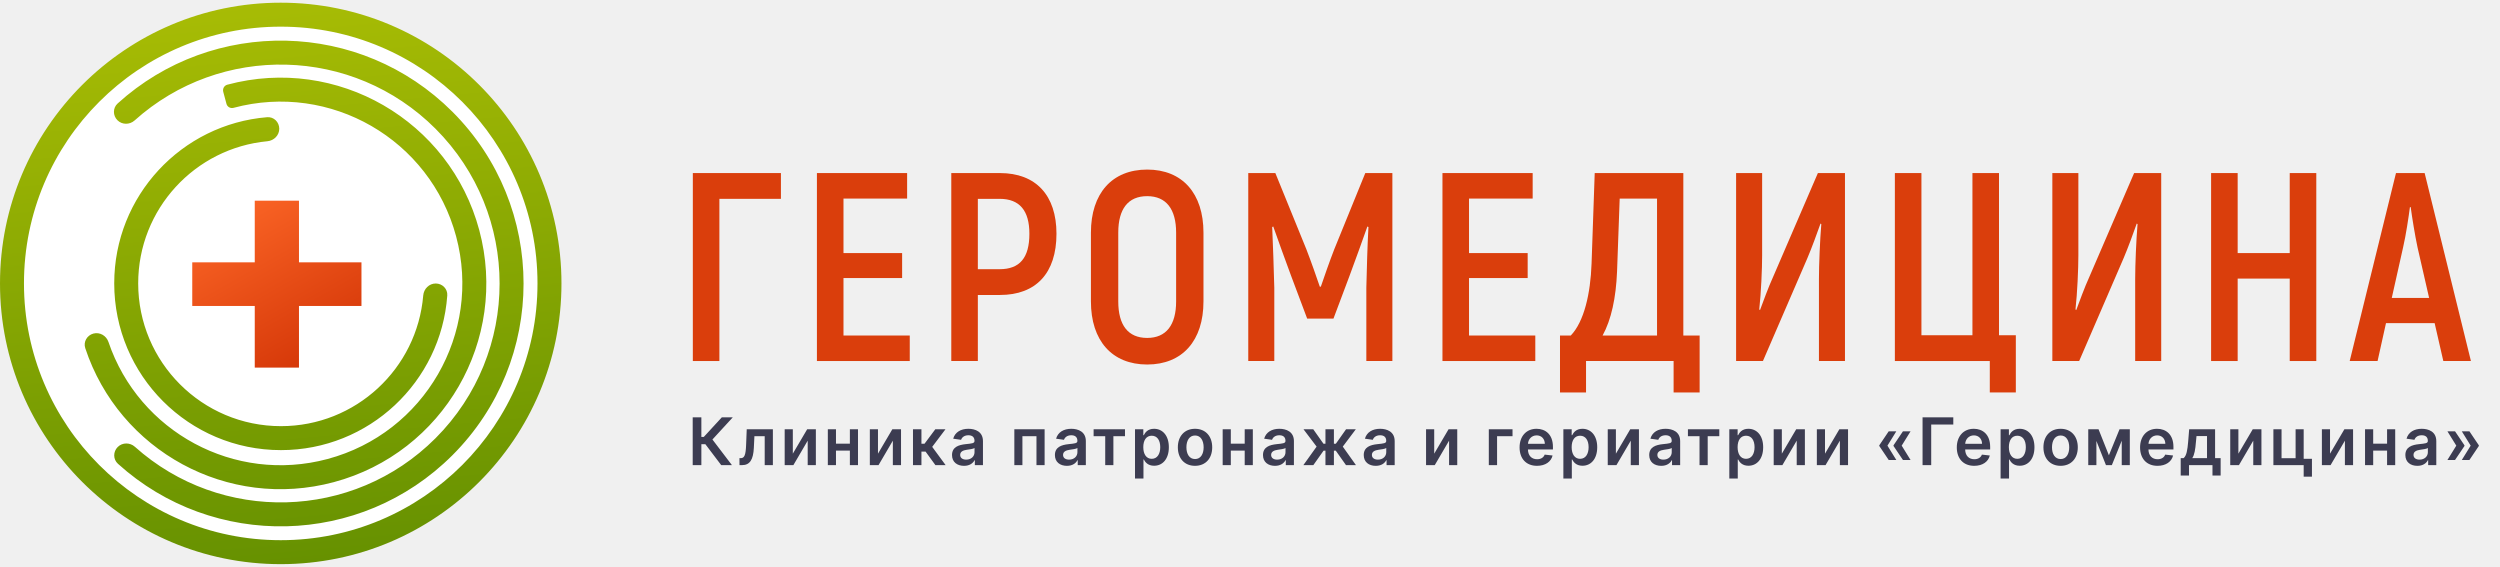
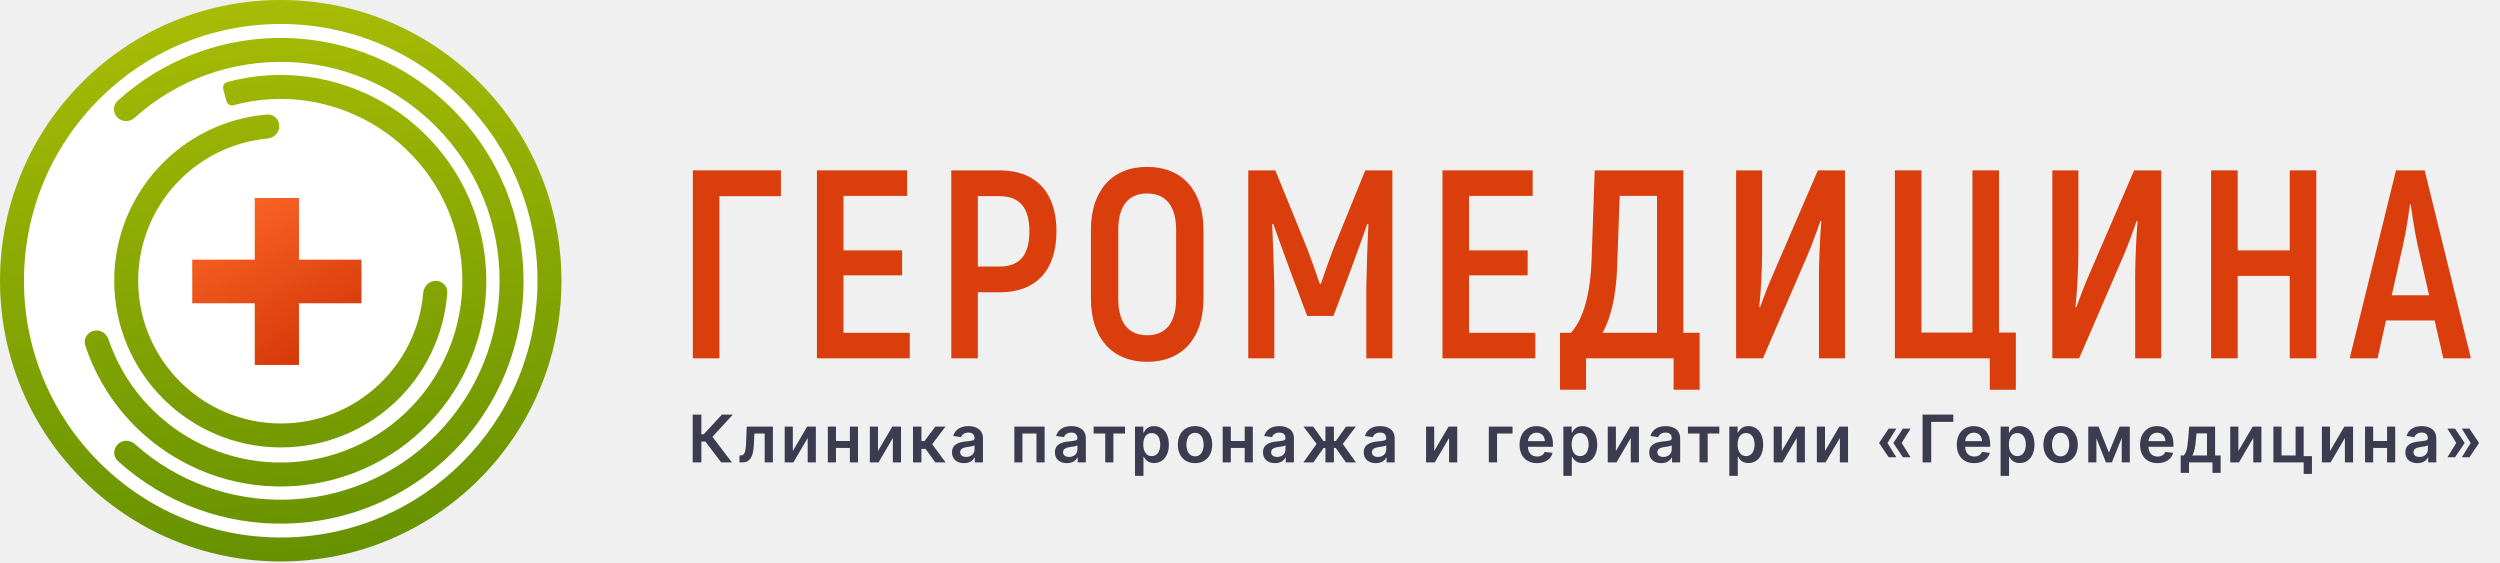
- <svg xmlns="http://www.w3.org/2000/svg" width="516" height="117" viewBox="0 0 516 117" fill="none">
-   <circle cx="57.375" cy="58.403" r="56.18" fill="white" />
-   <path fill-rule="evenodd" clip-rule="evenodd" d="M61.708 41.422H52.581V54.147H39.682L39.682 63.151H52.581V75.874H61.708V63.151H74.606V54.147H61.708V41.422Z" fill="url(#paint0_linear)" />
-   <path fill-rule="evenodd" clip-rule="evenodd" d="M110.939 58.498C110.939 87.766 87.212 111.494 57.943 111.494C28.674 111.494 4.947 87.766 4.947 58.498C4.947 29.229 28.674 5.502 57.943 5.502C87.212 5.502 110.939 29.229 110.939 58.498ZM115.886 58.498C115.886 90.499 89.944 116.441 57.943 116.441C25.942 116.441 0 90.499 0 58.498C0 26.497 25.942 0.555 57.943 0.555C89.944 0.555 115.886 26.497 115.886 58.498ZM24.34 95.721C23.326 94.803 23.328 93.23 24.295 92.263C25.26 91.298 26.82 91.302 27.837 92.212C45.577 108.085 72.842 107.501 89.882 90.461C107.527 72.816 107.527 44.209 89.882 26.564C72.824 9.507 45.521 8.939 27.782 24.862C26.765 25.775 25.203 25.781 24.237 24.815C23.271 23.849 23.267 22.277 24.279 21.36C43.955 3.508 74.39 4.077 93.38 23.066C112.956 42.643 112.956 74.382 93.38 93.959C74.41 112.929 44.017 113.517 24.34 95.721ZM19.277 68.848C17.958 69.202 17.168 70.562 17.597 71.859C24.606 93.069 47.045 105.37 68.895 99.515C91.549 93.445 104.992 70.16 98.922 47.507C92.852 24.854 69.568 11.411 46.915 17.481C46.276 17.652 45.908 18.313 46.079 18.952L46.745 21.437C46.913 22.065 47.567 22.428 48.195 22.259C68.209 16.897 88.781 28.774 94.144 48.788C99.506 68.802 87.629 89.374 67.615 94.736C48.404 99.884 28.679 89.147 22.384 70.577C21.946 69.283 20.597 68.495 19.277 68.848ZM55.141 24.19C56.513 24.077 57.64 25.199 57.64 26.576C57.64 27.932 56.545 29.024 55.196 29.151C40.232 30.559 28.523 43.157 28.523 58.489C28.523 74.764 41.716 87.957 57.991 87.957C73.426 87.957 86.089 76.091 87.355 60.983C87.469 59.623 88.566 58.513 89.931 58.513C91.298 58.513 92.415 59.625 92.317 60.988C91.036 78.828 76.157 92.904 57.991 92.904C38.984 92.904 23.576 77.496 23.576 58.489C23.576 40.441 37.467 25.639 55.141 24.19Z" fill="url(#paint1_linear)" />
-   <path d="M161.183 35.721H143V74.516H148.482V41.041H161.183V35.721Z" fill="#DA3E0C" />
-   <path d="M174.095 69.251V57.39H186.199V52.236H174.095V40.986H187.23V35.721H168.612V74.516H187.773V69.251H174.095Z" fill="#DA3E0C" />
-   <path d="M206.387 35.721H196.345V74.516H201.827V60.882H206.387C213.823 60.882 218.056 56.393 218.056 48.246C218.056 40.321 213.823 35.721 206.387 35.721ZM206.332 55.561H201.827V41.041H206.332C210.457 41.041 212.466 43.48 212.466 48.246C212.466 53.234 210.457 55.561 206.332 55.561Z" fill="#DA3E0C" />
-   <path d="M236.781 75.236C244.054 75.236 248.397 70.304 248.397 62.212V48.024C248.397 39.932 244.054 35 236.781 35C229.508 35 225.166 39.932 225.166 48.024V62.212C225.166 70.304 229.508 75.236 236.781 75.236ZM236.781 69.749C232.819 69.749 230.81 67.089 230.81 62.212V48.024C230.81 43.147 232.819 40.487 236.781 40.487C240.689 40.487 242.752 43.147 242.752 48.024V62.212C242.752 67.089 240.689 69.749 236.781 69.749Z" fill="#DA3E0C" />
-   <path d="M281.795 35.721L275.39 51.46C274.522 53.677 273.219 57.39 272.622 59.164H272.405C271.808 57.39 270.505 53.677 269.637 51.46L263.232 35.721H257.641V74.516H263.015V59.386C262.906 54.952 262.743 50.906 262.581 46.86L262.798 46.749C263.883 49.853 265.186 53.4 266.489 56.947L269.8 65.759H275.227L278.538 56.947C279.841 53.4 281.144 49.853 282.229 46.749L282.446 46.86C282.229 50.906 282.121 54.952 282.012 59.386V74.516H287.386V35.721H281.795Z" fill="#DA3E0C" />
-   <path d="M303.206 69.251V57.39H315.31V52.236H303.206V40.986H316.342V35.721H297.724V74.516H316.885V69.251H303.206Z" fill="#DA3E0C" />
-   <path d="M347.44 69.251V35.721H329.148L328.497 54.453C328.28 60.549 326.977 66.369 324.209 69.251H321.983V81H327.357V74.516H345.431V81H350.805V69.251H347.44ZM342.012 69.251H330.776C332.567 65.981 333.544 61.492 333.762 56.005L334.304 40.986H342.012V69.251Z" fill="#DA3E0C" />
-   <path d="M358.331 74.516H363.868L373.041 53.289C373.963 51.128 375.049 48.135 375.755 46.14L375.917 46.251C375.646 49.465 375.429 54.675 375.429 57.612V74.516H380.802V35.721H375.212L365.985 57.113C364.953 59.386 363.976 62.101 363.271 63.986L363.108 63.875C363.488 60.494 363.705 55.451 363.705 52.679V35.721H358.331V74.516Z" fill="#DA3E0C" />
-   <path d="M410.694 81H416.068V69.195H412.594V35.721H407.112V69.195H396.582V35.721H391.1V74.516H410.694V81Z" fill="#DA3E0C" />
-   <path d="M423.603 74.516H429.139L438.312 53.289C439.235 51.128 440.32 48.135 441.026 46.14L441.189 46.251C440.918 49.465 440.7 54.675 440.7 57.612V74.516H446.074V35.721H440.483L431.256 57.113C430.225 59.386 429.248 62.101 428.542 63.986L428.379 63.875C428.759 60.494 428.976 55.451 428.976 52.679V35.721H423.603V74.516Z" fill="#DA3E0C" />
-   <path d="M472.6 35.721V52.236H461.853V35.721H456.371V74.516H461.853V57.501H472.6V74.516H478.082V35.721H472.6Z" fill="#DA3E0C" />
-   <path d="M504.301 74.516H510L500.447 35.721H494.531L484.978 74.516H490.731L492.468 66.701H502.51L504.301 74.516ZM493.662 61.492L495.996 51.072C496.593 48.523 497.136 44.81 497.407 42.759H497.57C497.842 44.81 498.439 48.523 498.982 51.072L501.37 61.492H493.662Z" fill="#DA3E0C" />
-   <path d="M148.857 96H151.069L147.045 90.714L151.252 86.132H148.987L145.257 90.189H144.761V86.132H142.973V96H144.761V91.687H145.59L148.857 96ZM152.631 96H153.171C154.761 96 155.479 94.882 155.595 92.415L155.71 90.03H157.835V96H159.522V88.599H154.125L153.995 91.875C153.913 93.952 153.643 94.564 152.877 94.564H152.622L152.631 96ZM163.638 93.639V88.599H161.957V96H163.754L166.708 90.955V96H168.394V88.599H166.602L163.638 93.639ZM172.546 88.599H170.864V96H172.546V93.008H175.413V96H177.09V88.599H175.413V91.576H172.546V88.599ZM181.215 93.639V88.599H179.533V96H181.33L184.284 90.955V96H185.971V88.599H184.178L181.215 93.639ZM188.44 96H190.185V93.21H191.038L193.066 96H195.177L192.406 92.232L195.148 88.599H193.047L190.821 91.586H190.185V88.599H188.44V96ZM198.974 96.149C200.135 96.149 200.829 95.605 201.147 94.983H201.205V96H202.882V91.046C202.882 89.09 201.287 88.502 199.875 88.502C198.319 88.502 197.124 89.196 196.738 90.545L198.367 90.777C198.54 90.271 199.032 89.837 199.885 89.837C200.694 89.837 201.138 90.251 201.138 90.979V91.008C201.138 91.509 200.612 91.533 199.307 91.673C197.871 91.827 196.497 92.256 196.497 93.923C196.497 95.378 197.562 96.149 198.974 96.149ZM199.427 94.868C198.699 94.868 198.179 94.535 198.179 93.894C198.179 93.225 198.762 92.945 199.543 92.834C200 92.772 200.916 92.656 201.142 92.473V93.345C201.142 94.169 200.477 94.868 199.427 94.868ZM209.359 96H211.026V90.03H213.927V96H215.608V88.599H209.359V96ZM220.21 96.149C221.372 96.149 222.066 95.605 222.384 94.983H222.441V96H224.118V91.046C224.118 89.09 222.523 88.502 221.111 88.502C219.555 88.502 218.36 89.196 217.975 90.545L219.603 90.777C219.777 90.271 220.268 89.837 221.121 89.837C221.931 89.837 222.374 90.251 222.374 90.979V91.008C222.374 91.509 221.849 91.533 220.543 91.673C219.107 91.827 217.734 92.256 217.734 93.923C217.734 95.378 218.799 96.149 220.21 96.149ZM220.663 94.868C219.936 94.868 219.415 94.535 219.415 93.894C219.415 93.225 219.998 92.945 220.779 92.834C221.237 92.772 222.152 92.656 222.379 92.473V93.345C222.379 94.169 221.714 94.868 220.663 94.868ZM225.722 90.03H228.117V96H229.803V90.03H232.198V88.599H225.722V90.03ZM234.265 98.775H236.01V94.834H236.082C236.357 95.374 236.93 96.13 238.202 96.13C239.947 96.13 241.252 94.747 241.252 92.309C241.252 89.842 239.908 88.502 238.197 88.502C236.892 88.502 236.347 89.288 236.082 89.823H235.981V88.599H234.265V98.775ZM235.976 92.299C235.976 90.863 236.593 89.933 237.716 89.933C238.877 89.933 239.474 90.921 239.474 92.299C239.474 93.687 238.867 94.699 237.716 94.699C236.603 94.699 235.976 93.735 235.976 92.299ZM246.653 96.145C248.821 96.145 250.2 94.617 250.2 92.328C250.2 90.035 248.821 88.502 246.653 88.502C244.485 88.502 243.107 90.035 243.107 92.328C243.107 94.617 244.485 96.145 246.653 96.145ZM246.663 94.747C245.463 94.747 244.875 93.677 244.875 92.323C244.875 90.969 245.463 89.885 246.663 89.885C247.843 89.885 248.431 90.969 248.431 92.323C248.431 93.677 247.843 94.747 246.663 94.747ZM254.04 88.599H252.359V96H254.04V93.008H256.907V96H258.584V88.599H256.907V91.576H254.04V88.599ZM263.157 96.149C264.319 96.149 265.012 95.605 265.33 94.983H265.388V96H267.065V91.046C267.065 89.09 265.47 88.502 264.058 88.502C262.502 88.502 261.307 89.196 260.921 90.545L262.55 90.777C262.724 90.271 263.215 89.837 264.068 89.837C264.878 89.837 265.321 90.251 265.321 90.979V91.008C265.321 91.509 264.796 91.533 263.49 91.673C262.054 91.827 260.681 92.256 260.681 93.923C260.681 95.378 261.745 96.149 263.157 96.149ZM263.61 94.868C262.883 94.868 262.362 94.535 262.362 93.894C262.362 93.225 262.945 92.945 263.726 92.834C264.184 92.772 265.099 92.656 265.326 92.473V93.345C265.326 94.169 264.661 94.868 263.61 94.868ZM269.016 96H271.073L273.189 93.013H273.574V96H275.318V93.013H275.704L277.81 96H279.867L277.15 92.179L279.843 88.599H277.829L275.723 91.581H275.318V88.599H273.574V91.581H273.16L271.054 88.599H269.04L271.748 92.179L269.016 96ZM283.954 96.149C285.115 96.149 285.809 95.605 286.127 94.983H286.185V96H287.861V91.046C287.861 89.09 286.267 88.502 284.855 88.502C283.298 88.502 282.103 89.196 281.718 90.545L283.346 90.777C283.52 90.271 284.011 89.837 284.864 89.837C285.674 89.837 286.117 90.251 286.117 90.979V91.008C286.117 91.509 285.592 91.533 284.286 91.673C282.85 91.827 281.477 92.256 281.477 93.923C281.477 95.378 282.542 96.149 283.954 96.149ZM284.407 94.868C283.679 94.868 283.159 94.535 283.159 93.894C283.159 93.225 283.742 92.945 284.522 92.834C284.98 92.772 285.896 92.656 286.122 92.473V93.345C286.122 94.169 285.457 94.868 284.407 94.868ZM296.02 93.639V88.599H294.338V96H296.136L299.089 90.955V96H300.776V88.599H298.983L296.02 93.639ZM312.186 88.599H307.29V96H308.996V90.03H312.186V88.599ZM317.234 96.145C318.959 96.145 320.145 95.301 320.453 94.015L318.825 93.832C318.588 94.458 318.01 94.786 317.259 94.786C316.131 94.786 315.384 94.044 315.37 92.776H320.526V92.242C320.526 89.644 318.964 88.502 317.143 88.502C315.023 88.502 313.64 90.059 313.64 92.343C313.64 94.665 315.003 96.145 317.234 96.145ZM315.374 91.601C315.427 90.656 316.126 89.861 317.167 89.861C318.169 89.861 318.844 90.594 318.853 91.601H315.374ZM322.68 98.775H324.424V94.834H324.496C324.771 95.374 325.344 96.13 326.616 96.13C328.361 96.13 329.667 94.747 329.667 92.309C329.667 89.842 328.322 88.502 326.612 88.502C325.306 88.502 324.761 89.288 324.496 89.823H324.395V88.599H322.68V98.775ZM324.39 92.299C324.39 90.863 325.007 89.933 326.13 89.933C327.291 89.933 327.889 90.921 327.889 92.299C327.889 93.687 327.281 94.699 326.13 94.699C325.017 94.699 324.39 93.735 324.39 92.299ZM333.521 93.639V88.599H331.839V96H333.636L336.59 90.955V96H338.277V88.599H336.484L333.521 93.639ZM342.876 96.149C344.037 96.149 344.731 95.605 345.049 94.983H345.107V96H346.784V91.046C346.784 89.09 345.189 88.502 343.777 88.502C342.221 88.502 341.026 89.196 340.64 90.545L342.269 90.777C342.442 90.271 342.934 89.837 343.787 89.837C344.596 89.837 345.04 90.251 345.04 90.979V91.008C345.04 91.509 344.514 91.533 343.209 91.673C341.773 91.827 340.399 92.256 340.399 93.923C340.399 95.378 341.464 96.149 342.876 96.149ZM343.329 94.868C342.601 94.868 342.081 94.535 342.081 93.894C342.081 93.225 342.664 92.945 343.445 92.834C343.902 92.772 344.818 92.656 345.044 92.473V93.345C345.044 94.169 344.38 94.868 343.329 94.868ZM348.388 90.03H350.782V96H352.469V90.03H354.864V88.599H348.388V90.03ZM356.931 98.775H358.676V94.834H358.748C359.023 95.374 359.596 96.13 360.868 96.13C362.612 96.13 363.918 94.747 363.918 92.309C363.918 89.842 362.574 88.502 360.863 88.502C359.557 88.502 359.013 89.288 358.748 89.823H358.647V88.599H356.931V98.775ZM358.642 92.299C358.642 90.863 359.259 89.933 360.381 89.933C361.543 89.933 362.14 90.921 362.14 92.299C362.14 93.687 361.533 94.699 360.381 94.699C359.268 94.699 358.642 93.735 358.642 92.299ZM367.772 93.639V88.599H366.09V96H367.888L370.842 90.955V96H372.528V88.599H370.736L367.772 93.639ZM376.68 93.639V88.599H374.998V96H376.795L379.749 90.955V96H381.435V88.599H379.643L376.68 93.639ZM394.339 94.94L392.508 91.981L394.339 89.023H392.768L390.821 91.914V92.049L392.768 94.94H394.339ZM391.4 94.94L389.569 91.981L391.4 89.023H389.829L387.882 91.914V92.049L389.829 94.94H391.4ZM403.161 86.132H396.815V96H398.602V87.63H403.161V86.132ZM407.477 96.145C409.202 96.145 410.388 95.301 410.696 94.015L409.067 93.832C408.831 94.458 408.253 94.786 407.501 94.786C406.374 94.786 405.627 94.044 405.613 92.776H410.768V92.242C410.768 89.644 409.207 88.502 407.386 88.502C405.266 88.502 403.883 90.059 403.883 92.343C403.883 94.665 405.246 96.145 407.477 96.145ZM405.617 91.601C405.67 90.656 406.369 89.861 407.41 89.861C408.412 89.861 409.087 90.594 409.096 91.601H405.617ZM412.923 98.775H414.667V94.834H414.739C415.014 95.374 415.587 96.13 416.859 96.13C418.604 96.13 419.91 94.747 419.91 92.309C419.91 89.842 418.565 88.502 416.855 88.502C415.549 88.502 415.004 89.288 414.739 89.823H414.638V88.599H412.923V98.775ZM414.633 92.299C414.633 90.863 415.25 89.933 416.373 89.933C417.534 89.933 418.131 90.921 418.131 92.299C418.131 93.687 417.524 94.699 416.373 94.699C415.26 94.699 414.633 93.735 414.633 92.299ZM425.31 96.145C427.479 96.145 428.857 94.617 428.857 92.328C428.857 90.035 427.479 88.502 425.31 88.502C423.142 88.502 421.764 90.035 421.764 92.328C421.764 94.617 423.142 96.145 425.31 96.145ZM425.32 94.747C424.12 94.747 423.532 93.677 423.532 92.323C423.532 90.969 424.12 89.885 425.32 89.885C426.5 89.885 427.088 90.969 427.088 92.323C427.088 93.677 426.5 94.747 425.32 94.747ZM435.275 93.971L433.136 88.599H431.016V96H432.697V91.013L434.668 96H435.887L437.926 90.96V96H439.593V88.599H437.473L435.275 93.971ZM445.307 96.145C447.032 96.145 448.217 95.301 448.525 94.015L446.897 93.832C446.661 94.458 446.082 94.786 445.331 94.786C444.203 94.786 443.456 94.044 443.442 92.776H448.598V92.242C448.598 89.644 447.037 88.502 445.215 88.502C443.095 88.502 441.712 90.059 441.712 92.343C441.712 94.665 443.076 96.145 445.307 96.145ZM443.447 91.601C443.5 90.656 444.198 89.861 445.239 89.861C446.241 89.861 446.916 90.594 446.926 91.601H443.447ZM450.097 98.149H451.812V96H456.655V98.149H458.341V94.564H457.194V88.599H451.846L451.634 91.191C451.494 92.849 451.311 94.077 450.684 94.564H450.097V98.149ZM452.477 94.564C452.944 93.875 453.118 92.757 453.243 91.191L453.359 90.006H455.527V94.564H452.477ZM462.004 93.639V88.599H460.322V96H462.119L465.073 90.955V96H466.76V88.599H464.967L462.004 93.639ZM475.479 88.599H473.812V94.569H470.911V88.599H469.229V96H475.479V98.38H477.185V94.699H475.479V88.599ZM480.918 93.639V88.599H479.237V96H481.034L483.988 90.955V96H485.674V88.599H483.882L480.918 93.639ZM489.826 88.599H488.144V96H489.826V93.008H492.693V96H494.37V88.599H492.693V91.576H489.826V88.599ZM498.943 96.149C500.104 96.149 500.798 95.605 501.116 94.983H501.174V96H502.851V91.046C502.851 89.09 501.256 88.502 499.844 88.502C498.287 88.502 497.092 89.196 496.707 90.545L498.336 90.777C498.509 90.271 499 89.837 499.853 89.837C500.663 89.837 501.106 90.251 501.106 90.979V91.008C501.106 91.509 500.581 91.533 499.275 91.673C497.839 91.827 496.466 92.256 496.466 93.923C496.466 95.378 497.531 96.149 498.943 96.149ZM499.396 94.868C498.668 94.868 498.148 94.535 498.148 93.894C498.148 93.225 498.731 92.945 499.511 92.834C499.969 92.772 500.885 92.656 501.111 92.473V93.345C501.111 94.169 500.446 94.868 499.396 94.868ZM508.116 94.94H509.687L511.634 92.049V91.914L509.687 89.023H508.116L509.947 91.981L508.116 94.94ZM505.148 94.94H506.719L508.666 92.049V91.914L506.719 89.023H505.148L506.979 91.981L505.148 94.94Z" fill="#3C3C51" />
+ <svg xmlns="http://www.w3.org/2000/svg" width="516" height="116" viewBox="0 0 516 116" fill="none">
+   <circle cx="57.375" cy="57.848" r="56.18" fill="white" />
+   <path fill-rule="evenodd" clip-rule="evenodd" d="M61.708 40.867H52.581V53.592H39.682L39.682 62.596H52.581V75.32H61.708V62.596H74.606V53.592H61.708V40.867Z" fill="url(#paint0_linear)" />
+   <path fill-rule="evenodd" clip-rule="evenodd" d="M110.939 57.943C110.939 87.212 87.212 110.939 57.943 110.939C28.674 110.939 4.947 87.212 4.947 57.943C4.947 28.674 28.674 4.947 57.943 4.947C87.212 4.947 110.939 28.674 110.939 57.943ZM115.886 57.943C115.886 89.944 89.944 115.886 57.943 115.886C25.942 115.886 0 89.944 0 57.943C0 25.942 25.942 0 57.943 0C89.944 0 115.886 25.942 115.886 57.943ZM24.34 95.166C23.326 94.249 23.328 92.675 24.295 91.708C25.26 90.743 26.82 90.748 27.837 91.658C45.577 107.53 72.842 106.946 89.882 89.906C107.527 72.262 107.527 43.654 89.882 26.01C72.824 8.952 45.521 8.385 27.782 24.308C26.765 25.22 25.203 25.226 24.237 24.26C23.271 23.294 23.267 21.723 24.279 20.805C43.955 2.953 74.39 3.522 93.38 22.512C112.956 42.088 112.956 73.828 93.38 93.404C74.41 112.375 44.017 112.962 24.34 95.166ZM19.277 68.293C17.958 68.647 17.168 70.008 17.597 71.305C24.606 92.514 47.045 104.815 68.895 98.96C91.549 92.89 104.992 69.606 98.922 46.953C92.852 24.3 69.568 10.856 46.915 16.926C46.276 17.098 45.908 17.758 46.079 18.397L46.745 20.882C46.913 21.51 47.567 21.873 48.195 21.705C68.209 16.342 88.781 28.219 94.144 48.233C99.506 68.247 87.629 88.819 67.615 94.182C48.404 99.329 28.679 88.592 22.384 70.022C21.946 68.728 20.597 67.94 19.277 68.293ZM55.141 23.635C56.513 23.523 57.64 24.644 57.64 26.021C57.64 27.377 56.545 28.47 55.196 28.597C40.232 30.005 28.523 42.602 28.523 57.934C28.523 74.209 41.716 87.402 57.991 87.402C73.426 87.402 86.089 75.536 87.355 60.429C87.469 59.068 88.566 57.958 89.931 57.958C91.298 57.958 92.415 59.07 92.317 60.434C91.036 78.274 76.157 92.349 57.991 92.349C38.984 92.349 23.576 76.941 23.576 57.934C23.576 39.887 37.467 25.084 55.141 23.635Z" fill="url(#paint1_linear)" />
+   <path d="M161.183 35.166H143V73.961H148.482V40.486H161.183V35.166Z" fill="#DA3E0C" />
+   <path d="M174.095 68.696V56.836H186.199V51.681H174.095V40.431H187.23V35.166H168.612V73.961H187.773V68.696H174.095Z" fill="#DA3E0C" />
+   <path d="M206.387 35.166H196.345V73.961H201.827V60.327H206.387C213.823 60.327 218.056 55.838 218.056 47.691C218.056 39.766 213.823 35.166 206.387 35.166ZM206.332 55.007H201.827V40.486H206.332C210.457 40.486 212.466 42.925 212.466 47.691C212.466 52.679 210.457 55.007 206.332 55.007Z" fill="#DA3E0C" />
+   <path d="M236.781 74.681C244.054 74.681 248.397 69.749 248.397 61.657V47.469C248.397 39.378 244.054 34.445 236.781 34.445C229.508 34.445 225.166 39.378 225.166 47.469V61.657C225.166 69.749 229.508 74.681 236.781 74.681ZM236.781 69.195C232.819 69.195 230.81 66.534 230.81 61.657V47.469C230.81 42.592 232.819 39.932 236.781 39.932C240.689 39.932 242.752 42.592 242.752 47.469V61.657C242.752 66.534 240.689 69.195 236.781 69.195Z" fill="#DA3E0C" />
+   <path d="M281.795 35.166L275.39 50.906C274.522 53.122 273.219 56.836 272.622 58.609H272.405C271.808 56.836 270.505 53.122 269.637 50.906L263.232 35.166H257.641V73.961H263.015V58.831C262.906 54.397 262.743 50.351 262.581 46.306L262.798 46.195C263.883 49.298 265.186 52.845 266.489 56.392L269.8 65.204H275.227L278.538 56.392C279.841 52.845 281.144 49.298 282.229 46.195L282.446 46.306C282.229 50.351 282.121 54.397 282.012 58.831V73.961H287.386V35.166H281.795Z" fill="#DA3E0C" />
+   <path d="M303.206 68.696V56.836H315.31V51.681H303.206V40.431H316.342V35.166H297.724V73.961H316.885V68.696H303.206Z" fill="#DA3E0C" />
+   <path d="M347.44 68.696V35.166H329.148L328.497 53.898C328.28 59.995 326.977 65.814 324.209 68.696H321.983V80.445H327.357V73.961H345.431V80.445H350.805V68.696H347.44ZM342.012 68.696H330.776C332.567 65.426 333.544 60.937 333.762 55.45L334.304 40.431H342.012V68.696Z" fill="#DA3E0C" />
+   <path d="M358.331 73.961H363.868L373.041 52.734C373.963 50.573 375.049 47.58 375.755 45.585L375.917 45.696C375.646 48.91 375.429 54.12 375.429 57.057V73.961H380.802V35.166H375.212L365.985 56.559C364.953 58.831 363.976 61.547 363.271 63.431L363.108 63.32C363.488 59.939 363.705 54.896 363.705 52.125V35.166H358.331V73.961Z" fill="#DA3E0C" />
+   <path d="M410.694 80.445H416.068V68.641H412.594V35.166H407.112V68.641H396.582V35.166H391.1V73.961H410.694V80.445Z" fill="#DA3E0C" />
+   <path d="M423.603 73.961H429.139L438.312 52.734C439.235 50.573 440.32 47.58 441.026 45.585L441.189 45.696C440.918 48.91 440.7 54.12 440.7 57.057V73.961H446.074V35.166H440.483L431.256 56.559C430.225 58.831 429.248 61.547 428.542 63.431L428.379 63.32C428.759 59.939 428.976 54.896 428.976 52.125V35.166H423.603V73.961Z" fill="#DA3E0C" />
+   <path d="M472.6 35.166V51.681H461.853V35.166H456.371V73.961H461.853V56.947H472.6V73.961H478.082V35.166H472.6Z" fill="#DA3E0C" />
+   <path d="M504.301 73.961H510L500.447 35.166H494.531L484.978 73.961H490.731L492.468 66.147H502.51L504.301 73.961ZM493.662 60.937L495.996 50.518C496.593 47.968 497.136 44.255 497.407 42.204H497.57C497.842 44.255 498.439 47.968 498.982 50.518L501.37 60.937H493.662Z" fill="#DA3E0C" />
+   <path d="M148.857 95.445H151.069L147.045 90.159L151.252 85.577H148.987L145.257 89.634H144.761V85.577H142.973V95.445H144.761V91.133H145.59L148.857 95.445ZM152.631 95.445H153.171C154.761 95.445 155.479 94.327 155.595 91.86L155.71 89.475H157.835V95.445H159.522V88.044H154.125L153.995 91.321C153.913 93.397 153.643 94.009 152.877 94.009H152.622L152.631 95.445ZM163.638 93.084V88.044H161.957V95.445H163.754L166.708 90.4V95.445H168.394V88.044H166.602L163.638 93.084ZM172.546 88.044H170.864V95.445H172.546V92.453H175.413V95.445H177.09V88.044H175.413V91.022H172.546V88.044ZM181.215 93.084V88.044H179.533V95.445H181.33L184.284 90.4V95.445H185.971V88.044H184.178L181.215 93.084ZM188.44 95.445H190.185V92.655H191.038L193.066 95.445H195.177L192.406 91.677L195.148 88.044H193.047L190.821 91.031H190.185V88.044H188.44V95.445ZM198.974 95.595C200.135 95.595 200.829 95.05 201.147 94.429H201.205V95.445H202.882V90.492C202.882 88.535 201.287 87.948 199.875 87.948C198.319 87.948 197.124 88.641 196.738 89.991L198.367 90.222C198.54 89.716 199.032 89.282 199.885 89.282C200.694 89.282 201.138 89.697 201.138 90.424V90.453C201.138 90.954 200.612 90.978 199.307 91.118C197.871 91.272 196.497 91.701 196.497 93.368C196.497 94.824 197.562 95.595 198.974 95.595ZM199.427 94.313C198.699 94.313 198.179 93.981 198.179 93.34C198.179 92.67 198.762 92.39 199.543 92.279C200 92.217 200.916 92.101 201.142 91.918V92.79C201.142 93.614 200.477 94.313 199.427 94.313ZM209.359 95.445H211.026V89.475H213.927V95.445H215.608V88.044H209.359V95.445ZM220.21 95.595C221.372 95.595 222.066 95.05 222.384 94.429H222.441V95.445H224.118V90.492C224.118 88.535 222.523 87.948 221.111 87.948C219.555 87.948 218.36 88.641 217.975 89.991L219.603 90.222C219.777 89.716 220.268 89.282 221.121 89.282C221.931 89.282 222.374 89.697 222.374 90.424V90.453C222.374 90.954 221.849 90.978 220.543 91.118C219.107 91.272 217.734 91.701 217.734 93.368C217.734 94.824 218.799 95.595 220.21 95.595ZM220.663 94.313C219.936 94.313 219.415 93.981 219.415 93.34C219.415 92.67 219.998 92.39 220.779 92.279C221.237 92.217 222.152 92.101 222.379 91.918V92.79C222.379 93.614 221.714 94.313 220.663 94.313ZM225.722 89.475H228.117V95.445H229.803V89.475H232.198V88.044H225.722V89.475ZM234.265 98.221H236.01V94.279H236.082C236.357 94.819 236.93 95.575 238.202 95.575C239.947 95.575 241.252 94.192 241.252 91.754C241.252 89.287 239.908 87.948 238.197 87.948C236.892 87.948 236.347 88.733 236.082 89.268H235.981V88.044H234.265V98.221ZM235.976 91.745C235.976 90.309 236.593 89.379 237.716 89.379C238.877 89.379 239.474 90.367 239.474 91.745C239.474 93.132 238.867 94.144 237.716 94.144C236.603 94.144 235.976 93.181 235.976 91.745ZM246.653 95.59C248.821 95.59 250.2 94.062 250.2 91.773C250.2 89.48 248.821 87.948 246.653 87.948C244.485 87.948 243.107 89.48 243.107 91.773C243.107 94.062 244.485 95.59 246.653 95.59ZM246.663 94.192C245.463 94.192 244.875 93.123 244.875 91.769C244.875 90.415 245.463 89.331 246.663 89.331C247.843 89.331 248.431 90.415 248.431 91.769C248.431 93.123 247.843 94.192 246.663 94.192ZM254.04 88.044H252.359V95.445H254.04V92.453H256.907V95.445H258.584V88.044H256.907V91.022H254.04V88.044ZM263.157 95.595C264.319 95.595 265.012 95.05 265.33 94.429H265.388V95.445H267.065V90.492C267.065 88.535 265.47 87.948 264.058 87.948C262.502 87.948 261.307 88.641 260.921 89.991L262.55 90.222C262.724 89.716 263.215 89.282 264.068 89.282C264.878 89.282 265.321 89.697 265.321 90.424V90.453C265.321 90.954 264.796 90.978 263.49 91.118C262.054 91.272 260.681 91.701 260.681 93.368C260.681 94.824 261.745 95.595 263.157 95.595ZM263.61 94.313C262.883 94.313 262.362 93.981 262.362 93.34C262.362 92.67 262.945 92.39 263.726 92.279C264.184 92.217 265.099 92.101 265.326 91.918V92.79C265.326 93.614 264.661 94.313 263.61 94.313ZM269.016 95.445H271.073L273.189 92.458H273.574V95.445H275.318V92.458H275.704L277.81 95.445H279.867L277.15 91.624L279.843 88.044H277.829L275.723 91.027H275.318V88.044H273.574V91.027H273.16L271.054 88.044H269.04L271.748 91.624L269.016 95.445ZM283.954 95.595C285.115 95.595 285.809 95.05 286.127 94.429H286.185V95.445H287.861V90.492C287.861 88.535 286.267 87.948 284.855 87.948C283.298 87.948 282.103 88.641 281.718 89.991L283.346 90.222C283.52 89.716 284.011 89.282 284.864 89.282C285.674 89.282 286.117 89.697 286.117 90.424V90.453C286.117 90.954 285.592 90.978 284.286 91.118C282.85 91.272 281.477 91.701 281.477 93.368C281.477 94.824 282.542 95.595 283.954 95.595ZM284.407 94.313C283.679 94.313 283.159 93.981 283.159 93.34C283.159 92.67 283.742 92.39 284.522 92.279C284.98 92.217 285.896 92.101 286.122 91.918V92.79C286.122 93.614 285.457 94.313 284.407 94.313ZM296.02 93.084V88.044H294.338V95.445H296.136L299.089 90.4V95.445H300.776V88.044H298.983L296.02 93.084ZM312.186 88.044H307.29V95.445H308.996V89.475H312.186V88.044ZM317.234 95.59C318.959 95.59 320.145 94.747 320.453 93.46L318.825 93.277C318.588 93.903 318.01 94.231 317.259 94.231C316.131 94.231 315.384 93.489 315.37 92.222H320.526V91.687C320.526 89.09 318.964 87.948 317.143 87.948C315.023 87.948 313.64 89.504 313.64 91.788C313.64 94.111 315.003 95.59 317.234 95.59ZM315.374 91.046C315.427 90.102 316.126 89.306 317.167 89.306C318.169 89.306 318.844 90.039 318.853 91.046H315.374ZM322.68 98.221H324.424V94.279H324.496C324.771 94.819 325.344 95.575 326.616 95.575C328.361 95.575 329.667 94.192 329.667 91.754C329.667 89.287 328.322 87.948 326.612 87.948C325.306 87.948 324.761 88.733 324.496 89.268H324.395V88.044H322.68V98.221ZM324.39 91.745C324.39 90.309 325.007 89.379 326.13 89.379C327.291 89.379 327.889 90.367 327.889 91.745C327.889 93.132 327.281 94.144 326.13 94.144C325.017 94.144 324.39 93.181 324.39 91.745ZM333.521 93.084V88.044H331.839V95.445H333.636L336.59 90.4V95.445H338.277V88.044H336.484L333.521 93.084ZM342.876 95.595C344.037 95.595 344.731 95.05 345.049 94.429H345.107V95.445H346.784V90.492C346.784 88.535 345.189 87.948 343.777 87.948C342.221 87.948 341.026 88.641 340.64 89.991L342.269 90.222C342.442 89.716 342.934 89.282 343.787 89.282C344.596 89.282 345.04 89.697 345.04 90.424V90.453C345.04 90.954 344.514 90.978 343.209 91.118C341.773 91.272 340.399 91.701 340.399 93.368C340.399 94.824 341.464 95.595 342.876 95.595ZM343.329 94.313C342.601 94.313 342.081 93.981 342.081 93.34C342.081 92.67 342.664 92.39 343.445 92.279C343.902 92.217 344.818 92.101 345.044 91.918V92.79C345.044 93.614 344.38 94.313 343.329 94.313ZM348.388 89.475H350.782V95.445H352.469V89.475H354.864V88.044H348.388V89.475ZM356.931 98.221H358.676V94.279H358.748C359.023 94.819 359.596 95.575 360.868 95.575C362.612 95.575 363.918 94.192 363.918 91.754C363.918 89.287 362.574 87.948 360.863 87.948C359.557 87.948 359.013 88.733 358.748 89.268H358.647V88.044H356.931V98.221ZM358.642 91.745C358.642 90.309 359.259 89.379 360.381 89.379C361.543 89.379 362.14 90.367 362.14 91.745C362.14 93.132 361.533 94.144 360.381 94.144C359.268 94.144 358.642 93.181 358.642 91.745ZM367.772 93.084V88.044H366.09V95.445H367.888L370.842 90.4V95.445H372.528V88.044H370.736L367.772 93.084ZM376.68 93.084V88.044H374.998V95.445H376.795L379.749 90.4V95.445H381.435V88.044H379.643L376.68 93.084ZM394.339 94.385L392.508 91.427L394.339 88.468H392.768L390.821 91.359V91.494L392.768 94.385H394.339ZM391.4 94.385L389.569 91.427L391.4 88.468H389.829L387.882 91.359V91.494L389.829 94.385H391.4ZM403.161 85.577H396.815V95.445H398.602V87.075H403.161V85.577ZM407.477 95.59C409.202 95.59 410.388 94.747 410.696 93.46L409.067 93.277C408.831 93.903 408.253 94.231 407.501 94.231C406.374 94.231 405.627 93.489 405.613 92.222H410.768V91.687C410.768 89.09 409.207 87.948 407.386 87.948C405.266 87.948 403.883 89.504 403.883 91.788C403.883 94.111 405.246 95.59 407.477 95.59ZM405.617 91.046C405.67 90.102 406.369 89.306 407.41 89.306C408.412 89.306 409.087 90.039 409.096 91.046H405.617ZM412.923 98.221H414.667V94.279H414.739C415.014 94.819 415.587 95.575 416.859 95.575C418.604 95.575 419.91 94.192 419.91 91.754C419.91 89.287 418.565 87.948 416.855 87.948C415.549 87.948 415.004 88.733 414.739 89.268H414.638V88.044H412.923V98.221ZM414.633 91.745C414.633 90.309 415.25 89.379 416.373 89.379C417.534 89.379 418.131 90.367 418.131 91.745C418.131 93.132 417.524 94.144 416.373 94.144C415.26 94.144 414.633 93.181 414.633 91.745ZM425.31 95.59C427.479 95.59 428.857 94.062 428.857 91.773C428.857 89.48 427.479 87.948 425.31 87.948C423.142 87.948 421.764 89.48 421.764 91.773C421.764 94.062 423.142 95.59 425.31 95.59ZM425.32 94.192C424.12 94.192 423.532 93.123 423.532 91.769C423.532 90.415 424.12 89.331 425.32 89.331C426.5 89.331 427.088 90.415 427.088 91.769C427.088 93.123 426.5 94.192 425.32 94.192ZM435.275 93.417L433.136 88.044H431.016V95.445H432.697V90.458L434.668 95.445H435.887L437.926 90.405V95.445H439.593V88.044H437.473L435.275 93.417ZM445.307 95.59C447.032 95.59 448.217 94.747 448.525 93.46L446.897 93.277C446.661 93.903 446.082 94.231 445.331 94.231C444.203 94.231 443.456 93.489 443.442 92.222H448.598V91.687C448.598 89.09 447.037 87.948 445.215 87.948C443.095 87.948 441.712 89.504 441.712 91.788C441.712 94.111 443.076 95.59 445.307 95.59ZM443.447 91.046C443.5 90.102 444.198 89.306 445.239 89.306C446.241 89.306 446.916 90.039 446.926 91.046H443.447ZM450.097 97.594H451.812V95.445H456.655V97.594H458.341V94.009H457.194V88.044H451.846L451.634 90.636C451.494 92.294 451.311 93.523 450.684 94.009H450.097V97.594ZM452.477 94.009C452.944 93.32 453.118 92.202 453.243 90.636L453.359 89.451H455.527V94.009H452.477ZM462.004 93.084V88.044H460.322V95.445H462.119L465.073 90.4V95.445H466.76V88.044H464.967L462.004 93.084ZM475.479 88.044H473.812V94.014H470.911V88.044H469.229V95.445H475.479V97.826H477.185V94.144H475.479V88.044ZM480.918 93.084V88.044H479.237V95.445H481.034L483.988 90.4V95.445H485.674V88.044H483.882L480.918 93.084ZM489.826 88.044H488.144V95.445H489.826V92.453H492.693V95.445H494.37V88.044H492.693V91.022H489.826V88.044ZM498.943 95.595C500.104 95.595 500.798 95.05 501.116 94.429H501.174V95.445H502.851V90.492C502.851 88.535 501.256 87.948 499.844 87.948C498.287 87.948 497.092 88.641 496.707 89.991L498.336 90.222C498.509 89.716 499 89.282 499.853 89.282C500.663 89.282 501.106 89.697 501.106 90.424V90.453C501.106 90.954 500.581 90.978 499.275 91.118C497.839 91.272 496.466 91.701 496.466 93.368C496.466 94.824 497.531 95.595 498.943 95.595ZM499.396 94.313C498.668 94.313 498.148 93.981 498.148 93.34C498.148 92.67 498.731 92.39 499.511 92.279C499.969 92.217 500.885 92.101 501.111 91.918V92.79C501.111 93.614 500.446 94.313 499.396 94.313ZM508.116 94.385H509.687L511.634 91.494V91.359L509.687 88.468H508.116L509.947 91.427L508.116 94.385ZM505.148 94.385H506.719L508.666 91.494V91.359L506.719 88.468H505.148L506.979 91.427L505.148 94.385Z" fill="#3C3C51" />
  <defs>
-     <linearGradient id="paint0_linear" x1="64.299" y1="83.454" x2="40.18" y2="41.138" gradientUnits="userSpaceOnUse">
+     <linearGradient id="paint0_linear" x1="64.299" y1="82.9" x2="40.18" y2="40.583" gradientUnits="userSpaceOnUse">
      <stop stop-color="#CE2F03" />
      <stop offset="1" stop-color="#FF6A29" />
    </linearGradient>
-     <linearGradient id="paint1_linear" x1="42.812" y1="-7.094" x2="55.072" y2="127.768" gradientUnits="userSpaceOnUse">
+     <linearGradient id="paint1_linear" x1="42.812" y1="-7.649" x2="55.072" y2="127.213" gradientUnits="userSpaceOnUse">
      <stop stop-color="#ACBF05" />
      <stop offset="1" stop-color="#608D00" />
    </linearGradient>
  </defs>
</svg>
